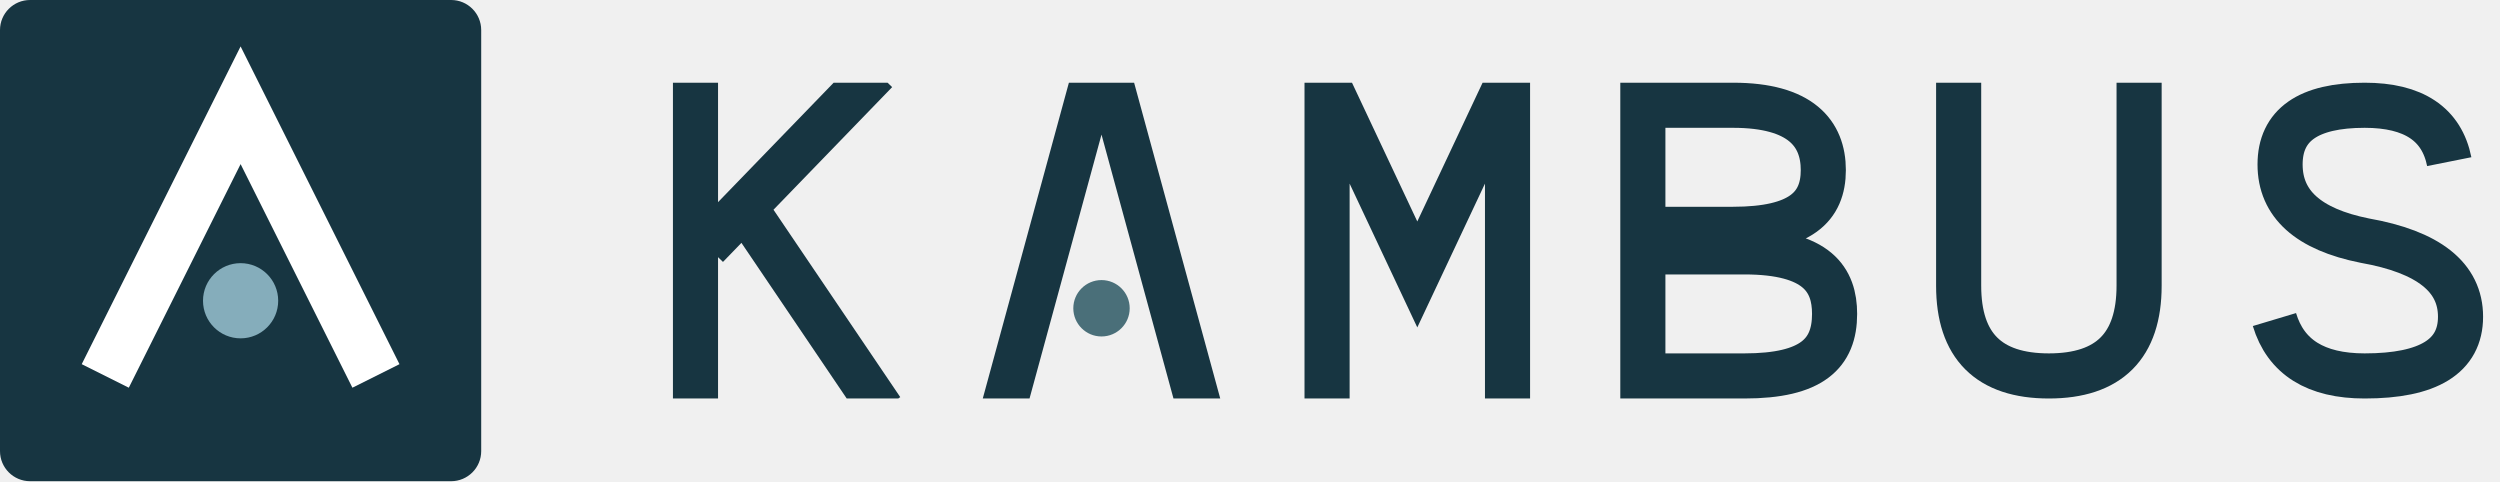
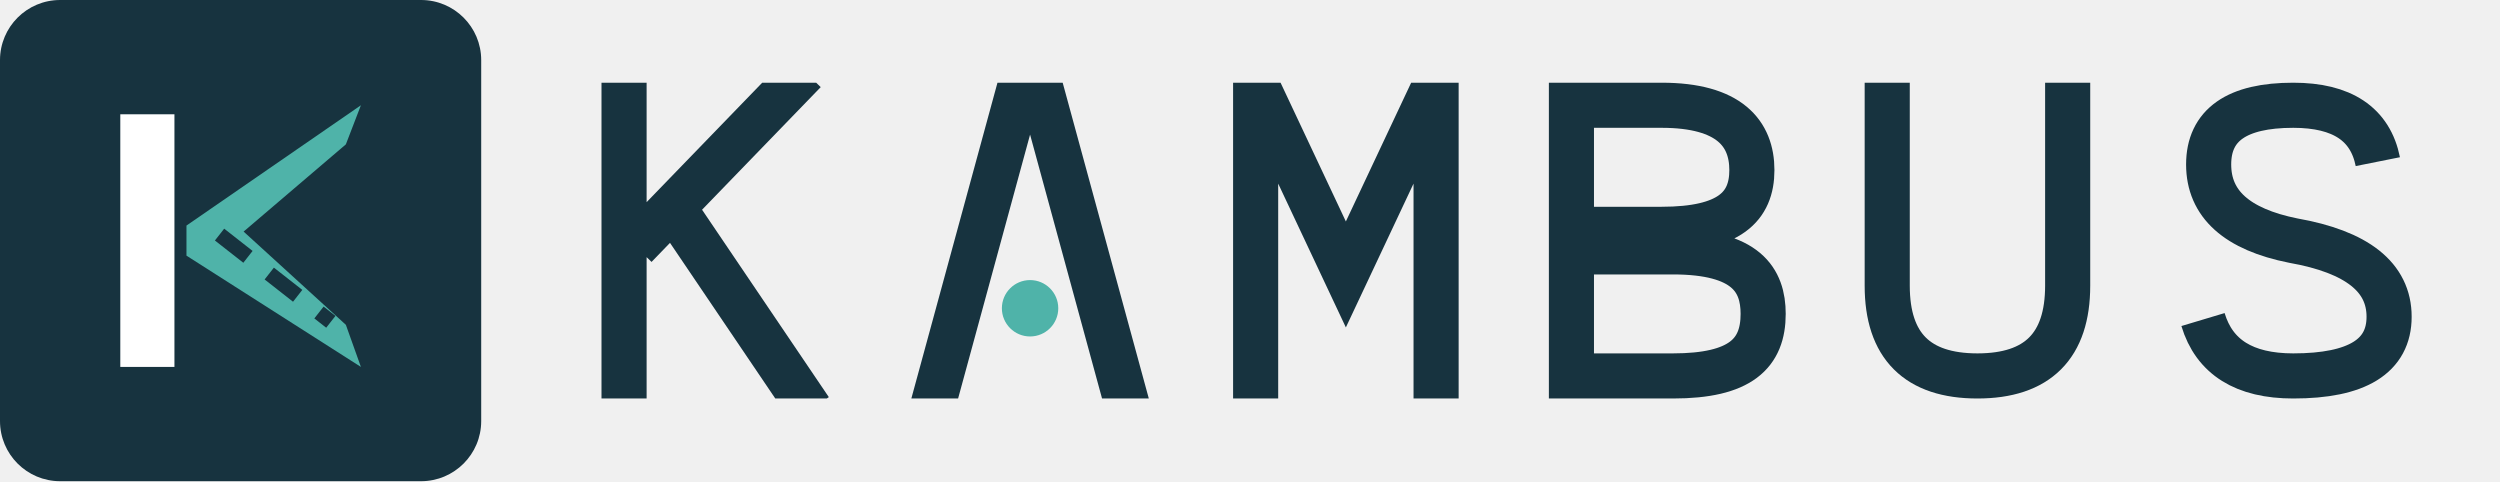
<svg xmlns="http://www.w3.org/2000/svg" viewBox="0 0 332.5 64" width="332.5" height="64">
  <g>
-     <rect width="64" height="64" rx="4" fill="#173541" />
-     <path d="M14,50L32,14L50,50" fill="none" stroke="#FFFFFF" stroke-width="7" stroke-linejoin="miter" stroke-linecap="butt" />
-     <circle cx="32" cy="40" r="5" fill="#85ADBB" />
+     <rect width="64" height="64" rx="8" fill="#17333f" />
+     <polygon points="16,15.2 23.2,15.2 23.2,48.8 16,48.8" fill="#ffffff" />
+     <polygon points="24.8,30 48,14 46,19.2 32.4,30.8 46,43.2 48,48.8 24.8,34" fill="#4fb3a9" />
+     <line x1="29.2" y1="31.2" x2="44" y2="42.8" stroke="#17333f" stroke-width="2" stroke-dasharray="4.8 3.6" />
  </g>
-   <g transform="translate(89.5,11.0) scale(.75)">
+   <g transform="translate(80, 11) scale(.75)">
    <defs>
      <clipPath id="cll">
        <rect x="-10" y="0" width="360" height="56" />
      </clipPath>
    </defs>
-     <g clip-path="url(#cll)" fill="none" stroke="#173541" stroke-width="8" stroke-linejoin="miter" stroke-linecap="butt">
+     <g clip-path="url(#cll)" fill="none" stroke="#17333f" stroke-width="8" stroke-linejoin="miter" stroke-linecap="butt">
      <path transform="translate(0,0)" d="M4,0V56M36,-2L6,29M14,24L37,58" />
      <path transform="translate(56,0)" d="M2,60L20,-6L38,60" />
      <path transform="translate(112,0)" d="M4,60V0L20,34L36,0V60" />
      <path transform="translate(168,0)" d="M4,0V56M4,4H20C32,4 36,9 36,15.5C36,22 32,26 20,26H4M4,30H22C35,30 38,35 38,41C38,48 34,52 22,52H4" />
      <path transform="translate(224,0)" d="M4,0V36Q4,52 20,52Q36,52 36,36V0" />
      <path transform="translate(280,0)" d="M35,14Q33,4 20,4Q5,4 5,14.5Q5,25 20,28Q37,31 37,41.5Q37,52 20,52Q7,52 4,42" />
    </g>
-     <circle cx="76" cy="40" r="5" fill="#4A6F79" stroke="none" />
+     <circle cx="76" cy="40" r="5" fill="#4fb3a9" stroke="none" />
  </g>
</svg>
